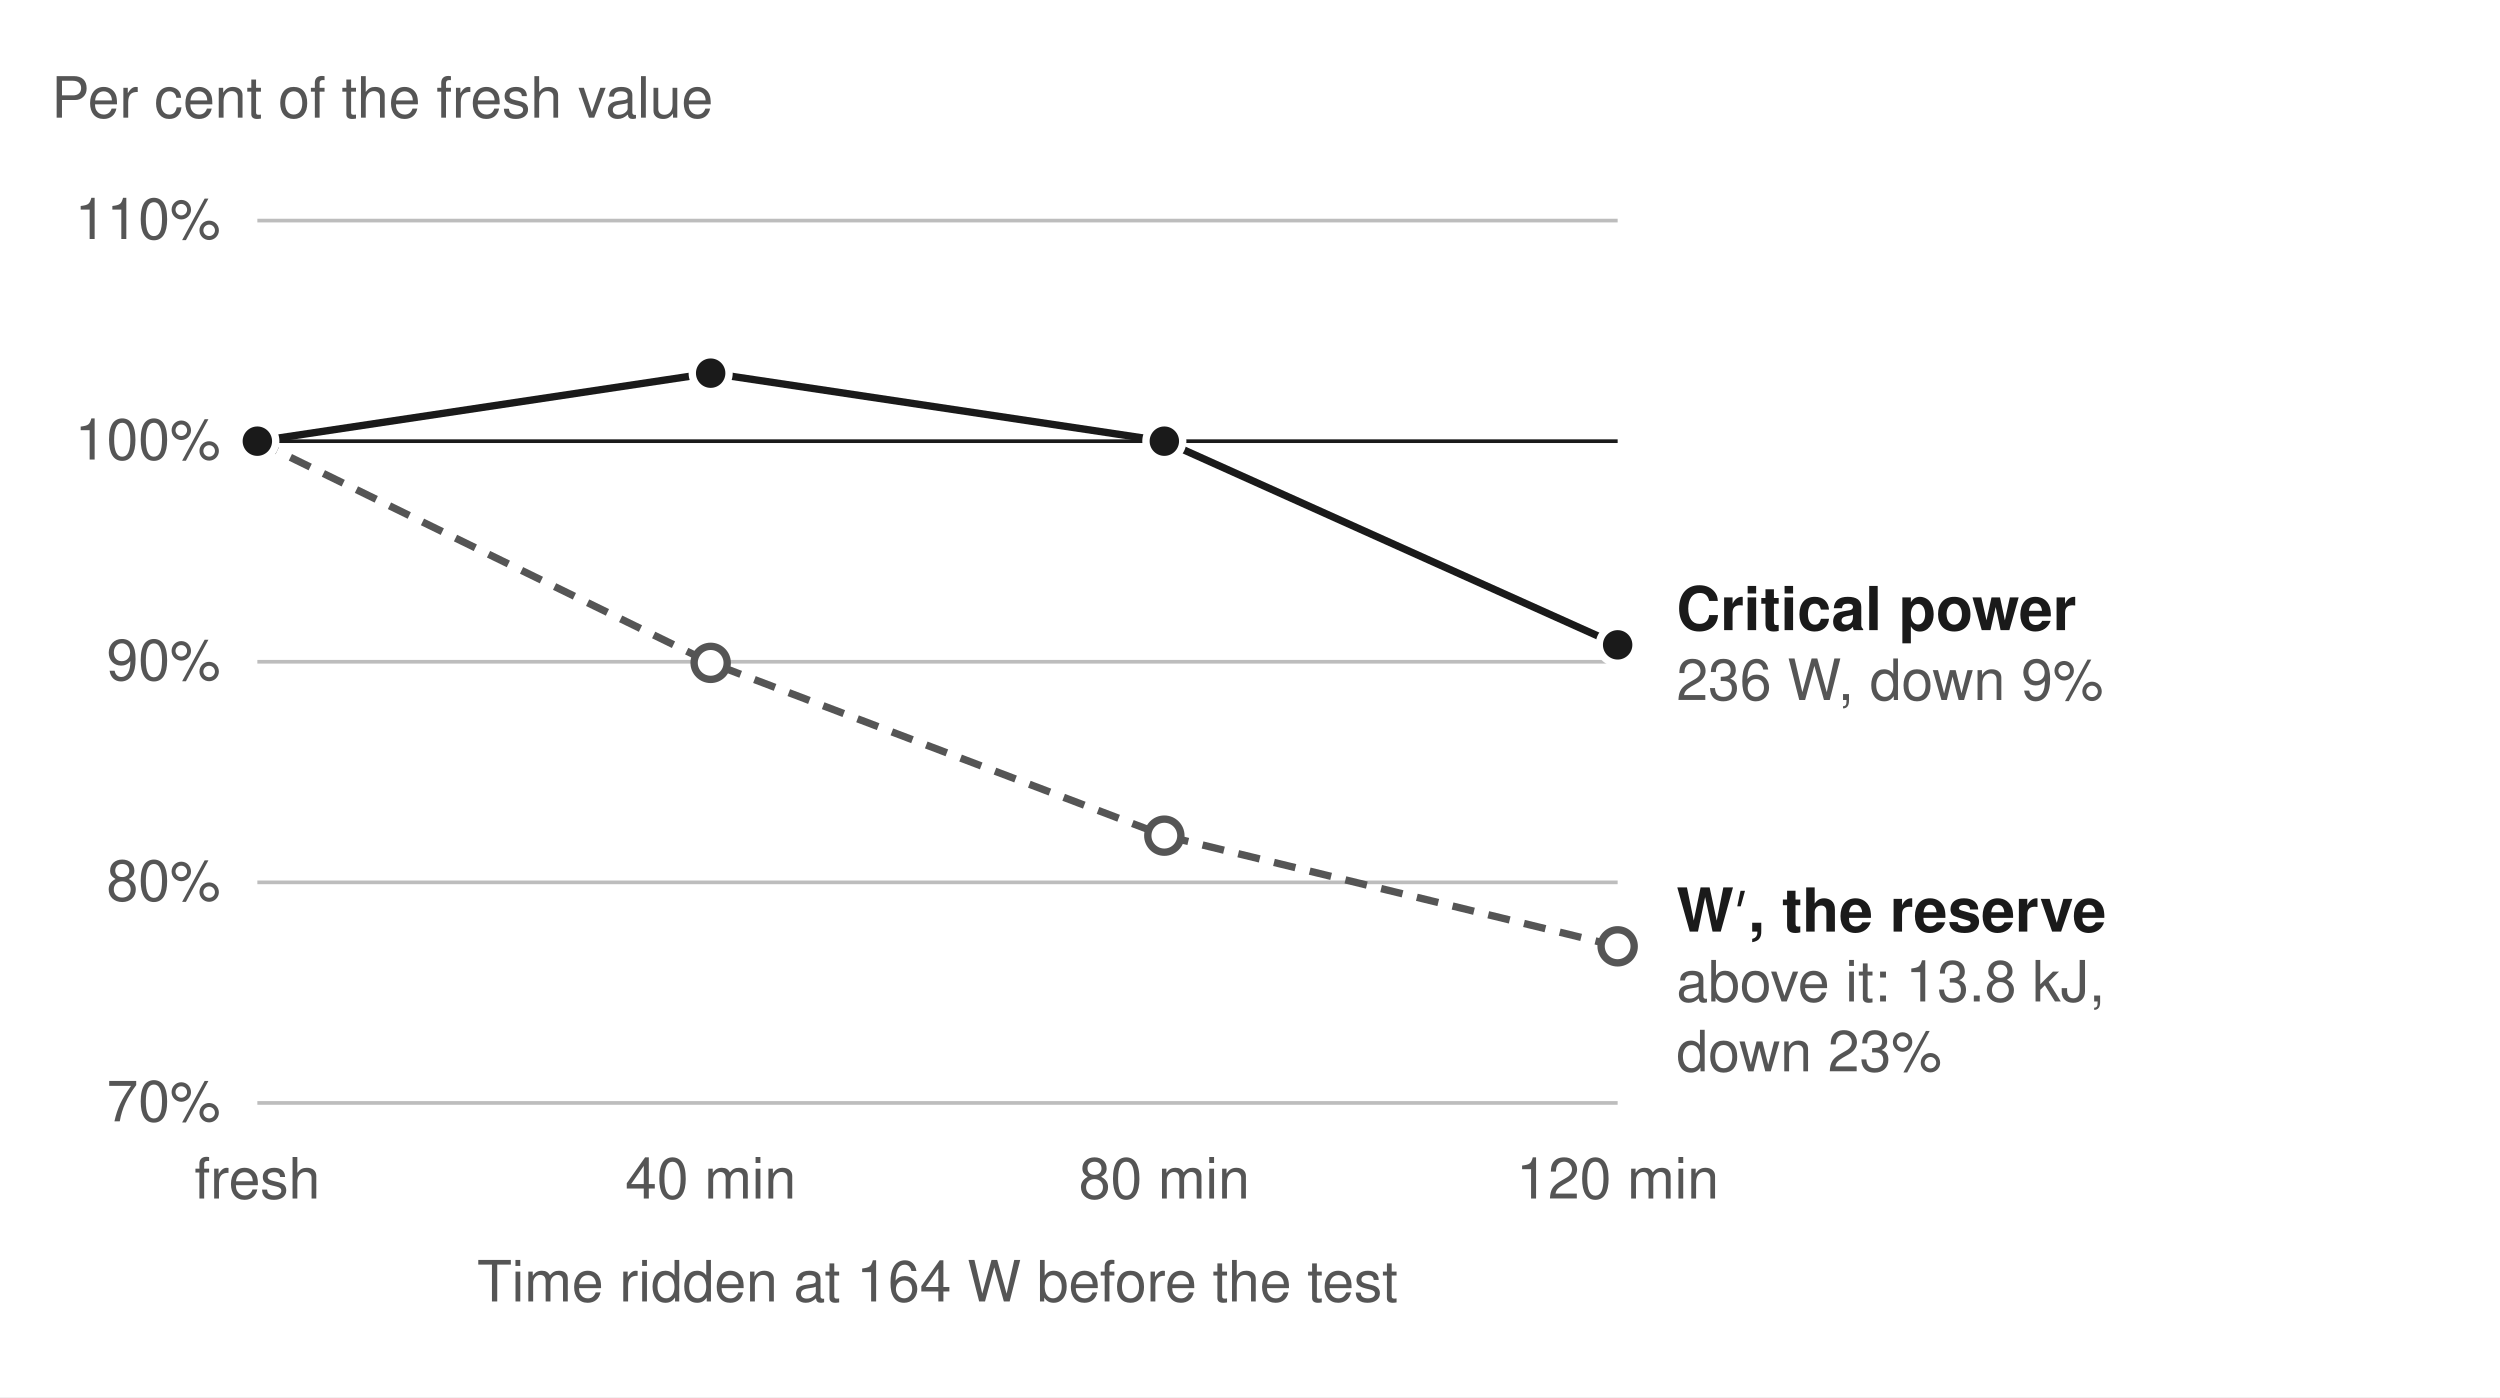
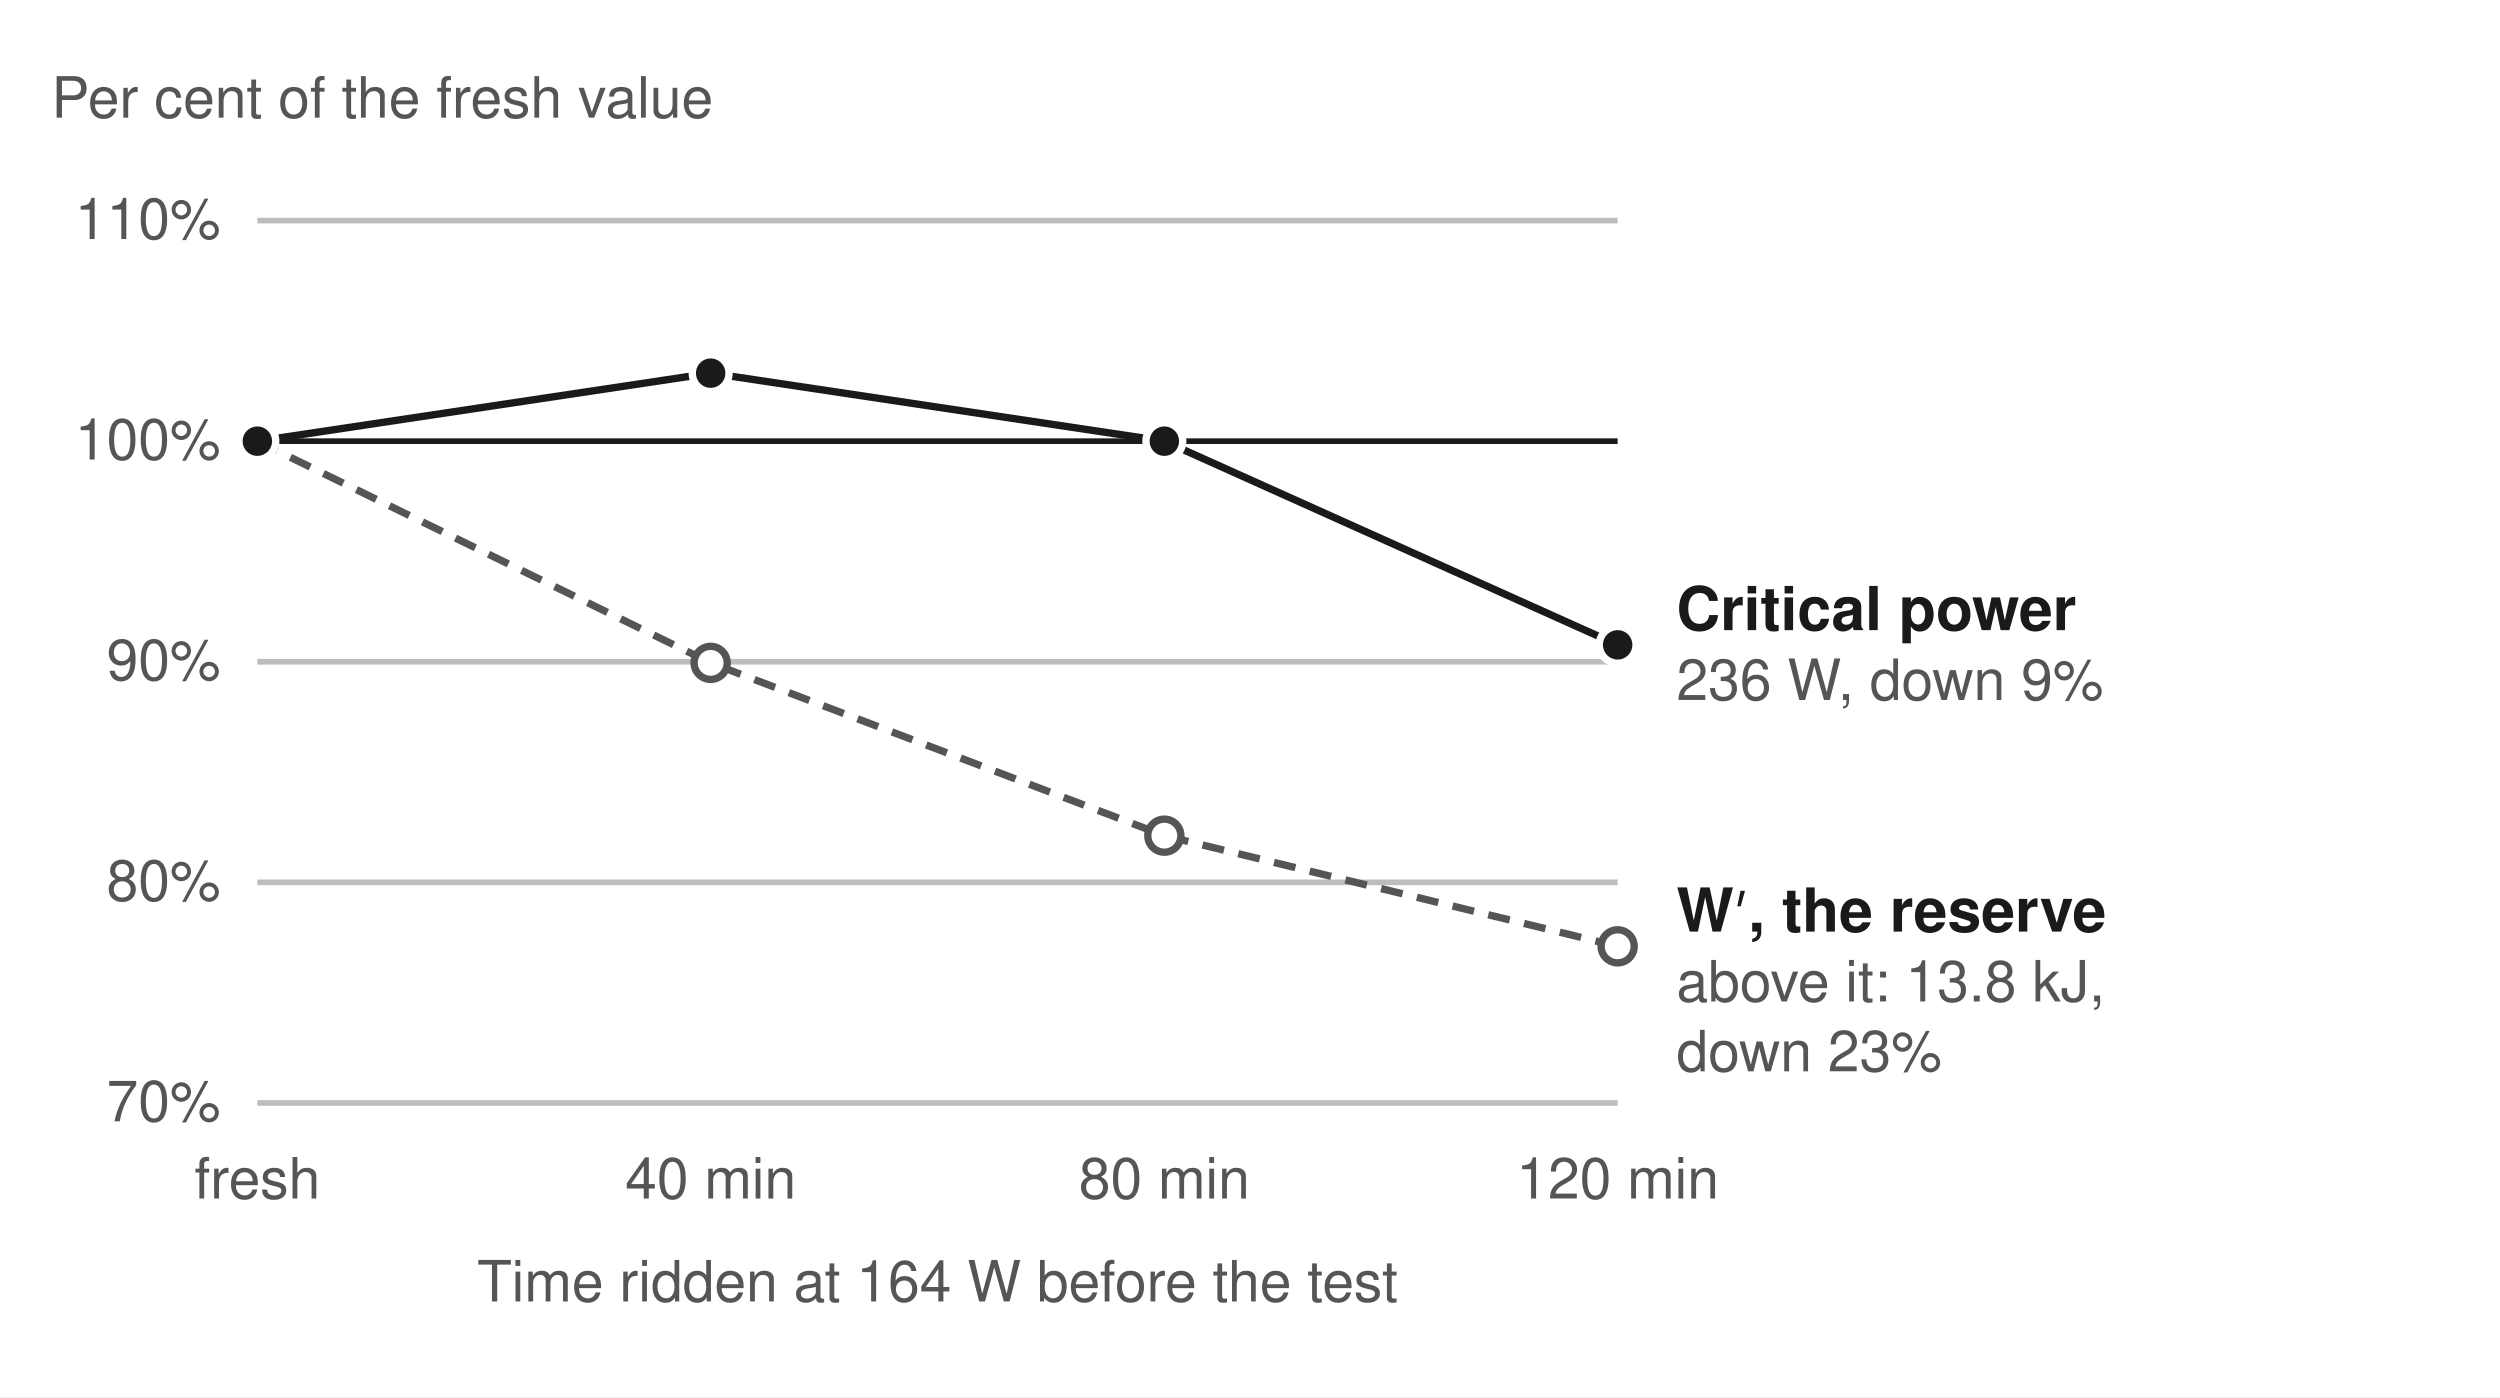
<svg xmlns="http://www.w3.org/2000/svg" viewBox="0 0 680 380" width="680" height="380" role="img" aria-label="Critical power and W prime as a percentage of their fresh values over two hours of riding">
  <rect width="680" height="380" fill="#ffffff" />
-   <line x1="70" y1="300.0" x2="440" y2="300.0" stroke="#bdbdbd" stroke-width="1" />
+   <line x1="70" y1="300.0" x2="440" y2="300.0" stroke="#bdbdbd" stroke-width="1.54" />
  <text x="60.0" y="305.0" font-family="IBM Plex Sans, Helvetica, Arial, sans-serif" font-size="15.5" fill="#555555" text-anchor="end" font-weight="400">70%</text>
-   <line x1="70" y1="240.0" x2="440" y2="240.0" stroke="#bdbdbd" stroke-width="1" />
+   <line x1="70" y1="240.0" x2="440" y2="240.0" stroke="#bdbdbd" stroke-width="1.54" />
  <text x="60.0" y="245.0" font-family="IBM Plex Sans, Helvetica, Arial, sans-serif" font-size="15.5" fill="#555555" text-anchor="end" font-weight="400">80%</text>
-   <line x1="70" y1="180.0" x2="440" y2="180.0" stroke="#bdbdbd" stroke-width="1" />
+   <line x1="70" y1="180.0" x2="440" y2="180.0" stroke="#bdbdbd" stroke-width="1.54" />
  <text x="60.0" y="185.0" font-family="IBM Plex Sans, Helvetica, Arial, sans-serif" font-size="15.5" fill="#555555" text-anchor="end" font-weight="400">90%</text>
-   <line x1="70" y1="120.0" x2="440" y2="120.0" stroke="#1a1a1a" stroke-width="1" />
+   <line x1="70" y1="120.0" x2="440" y2="120.0" stroke="#1a1a1a" stroke-width="1.54" />
  <text x="60.0" y="125.0" font-family="IBM Plex Sans, Helvetica, Arial, sans-serif" font-size="15.5" fill="#555555" text-anchor="end" font-weight="400">100%</text>
-   <line x1="70" y1="60.0" x2="440" y2="60.0" stroke="#bdbdbd" stroke-width="1" />
+   <line x1="70" y1="60.0" x2="440" y2="60.0" stroke="#bdbdbd" stroke-width="1.54" />
  <text x="60.0" y="65.0" font-family="IBM Plex Sans, Helvetica, Arial, sans-serif" font-size="15.5" fill="#555555" text-anchor="end" font-weight="400">110%</text>
  <text x="70.0" y="326.0" font-family="IBM Plex Sans, Helvetica, Arial, sans-serif" font-size="15.5" fill="#555555" text-anchor="middle" font-weight="400">fresh</text>
  <text x="193.3" y="326.0" font-family="IBM Plex Sans, Helvetica, Arial, sans-serif" font-size="15.5" fill="#555555" text-anchor="middle" font-weight="400">40 min</text>
  <text x="316.7" y="326.0" font-family="IBM Plex Sans, Helvetica, Arial, sans-serif" font-size="15.5" fill="#555555" text-anchor="middle" font-weight="400">80 min</text>
  <text x="440.0" y="326.0" font-family="IBM Plex Sans, Helvetica, Arial, sans-serif" font-size="15.5" fill="#555555" text-anchor="middle" font-weight="400">120 min</text>
  <text x="255.0" y="354.0" font-family="IBM Plex Sans, Helvetica, Arial, sans-serif" font-size="15.5" fill="#555555" text-anchor="middle" font-weight="400">Time ridden at 164 W before the test</text>
  <text x="14.0" y="32.0" font-family="IBM Plex Sans, Helvetica, Arial, sans-serif" font-size="15.5" fill="#555555" text-anchor="start" font-weight="400">Per cent of the fresh value</text>
-   <polyline points="70.0,120.0 193.3,180.3 316.7,227.3 440.0,257.4" fill="none" stroke="#555555" stroke-width="2" stroke-dasharray="6 4" stroke-linejoin="round" />
-   <polyline points="70.0,120.0 193.3,101.5 316.7,120.0 440.0,175.4" fill="none" stroke="#1a1a1a" stroke-width="2" stroke-linejoin="round" />
-   <circle cx="70.0" cy="120.0" r="4.5" fill="#ffffff" stroke="#555555" stroke-width="2" />
-   <circle cx="193.3" cy="180.3" r="4.5" fill="#ffffff" stroke="#555555" stroke-width="2" />
-   <circle cx="316.7" cy="227.3" r="4.5" fill="#ffffff" stroke="#555555" stroke-width="2" />
-   <circle cx="440.0" cy="257.4" r="4.5" fill="#ffffff" stroke="#555555" stroke-width="2" />
-   <circle cx="70.0" cy="120.0" r="5" fill="#1a1a1a" stroke="#ffffff" stroke-width="2" />
-   <circle cx="193.3" cy="101.5" r="5" fill="#1a1a1a" stroke="#ffffff" stroke-width="2" />
-   <circle cx="316.7" cy="120.0" r="5" fill="#1a1a1a" stroke="#ffffff" stroke-width="2" />
-   <circle cx="440.0" cy="175.4" r="5" fill="#1a1a1a" stroke="#ffffff" stroke-width="2" />
+   <polyline points="70.0,120.0 193.3,180.3 316.7,227.3 440.0,257.4" fill="none" stroke="#555555" stroke-width="2.00" stroke-dasharray="6 4" stroke-linejoin="round" />
+   <polyline points="70.0,120.0 193.3,101.5 316.7,120.0 440.0,175.4" fill="none" stroke="#1a1a1a" stroke-width="2.00" stroke-linejoin="round" />
+   <circle cx="70.0" cy="120.0" r="4.5" fill="#ffffff" stroke="#555555" stroke-width="2.00" />
+   <circle cx="193.3" cy="180.3" r="4.5" fill="#ffffff" stroke="#555555" stroke-width="2.00" />
+   <circle cx="316.7" cy="227.3" r="4.5" fill="#ffffff" stroke="#555555" stroke-width="2.00" />
+   <circle cx="440.0" cy="257.4" r="4.5" fill="#ffffff" stroke="#555555" stroke-width="2.00" />
+   <circle cx="70.0" cy="120.0" r="5" fill="#1a1a1a" stroke="#ffffff" stroke-width="2.00" />
+   <circle cx="193.3" cy="101.5" r="5" fill="#1a1a1a" stroke="#ffffff" stroke-width="2.00" />
+   <circle cx="316.7" cy="120.0" r="5" fill="#1a1a1a" stroke="#ffffff" stroke-width="2.00" />
+   <circle cx="440.0" cy="175.4" r="5" fill="#1a1a1a" stroke="#ffffff" stroke-width="2.00" />
  <text x="456.0" y="171.4" font-family="IBM Plex Sans, Helvetica, Arial, sans-serif" font-size="16.5" fill="#1a1a1a" text-anchor="start" font-weight="600">Critical power</text>
  <text x="456.0" y="190.4" font-family="IBM Plex Sans, Helvetica, Arial, sans-serif" font-size="15.5" fill="#555555" text-anchor="start" font-weight="400">236 W, down 9%</text>
  <text x="456.0" y="253.4" font-family="IBM Plex Sans, Helvetica, Arial, sans-serif" font-size="16.5" fill="#1a1a1a" text-anchor="start" font-weight="600">W′, the reserve</text>
  <text x="456.0" y="272.4" font-family="IBM Plex Sans, Helvetica, Arial, sans-serif" font-size="15.5" fill="#555555" text-anchor="start" font-weight="400">above it: 13.8 kJ,</text>
  <text x="456.0" y="291.4" font-family="IBM Plex Sans, Helvetica, Arial, sans-serif" font-size="15.5" fill="#555555" text-anchor="start" font-weight="400">down 23%</text>
</svg>
